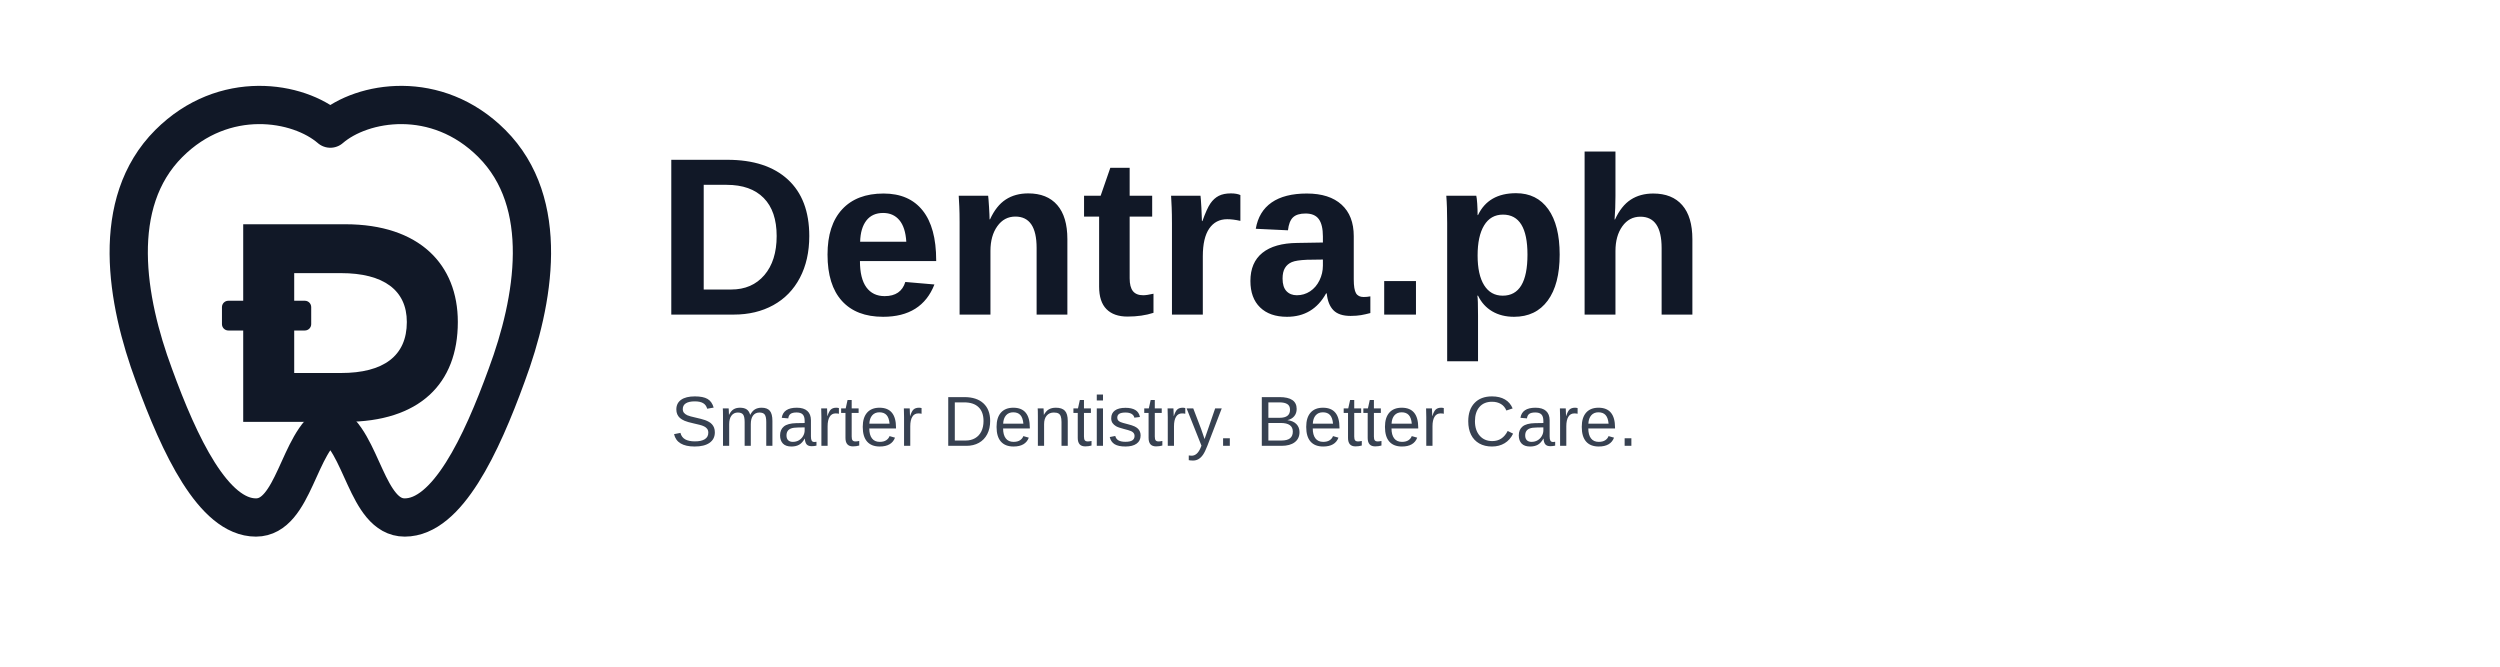
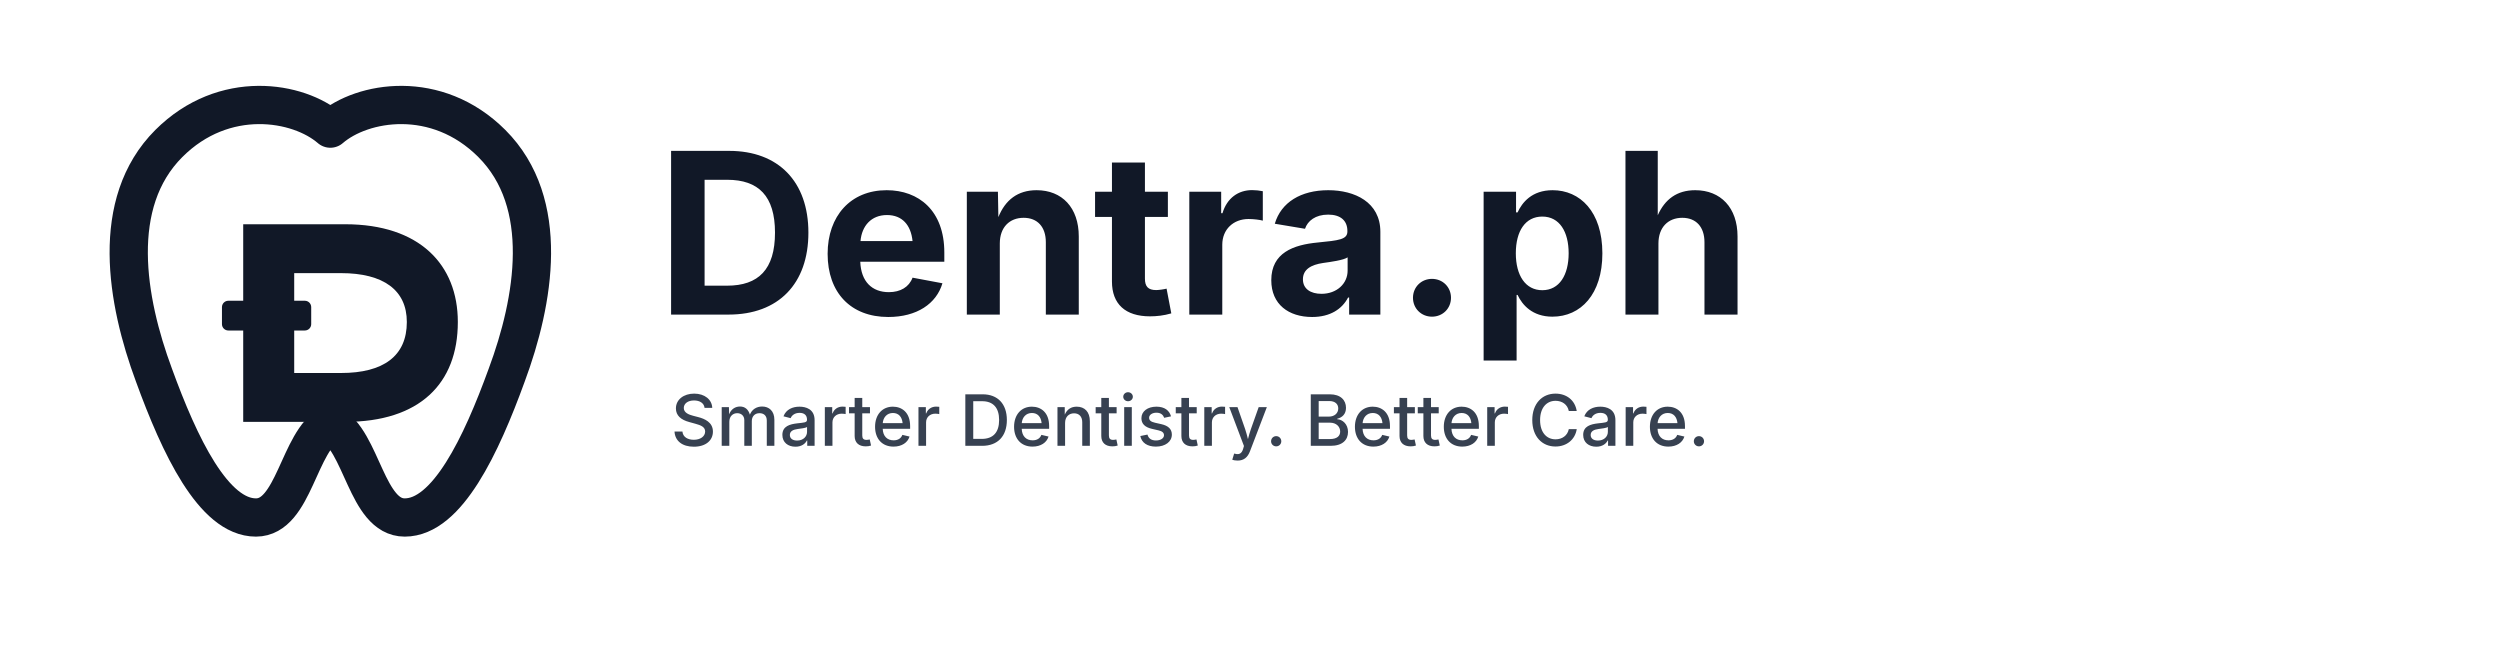
<svg xmlns="http://www.w3.org/2000/svg" width="1200" height="320" viewBox="0 0 1200 320" role="img" aria-labelledby="title">
  <g transform="translate(28,24) scale(1.02)">
    <path d="M52 44 C78 18, 113 24, 128 37 C143 24, 178 18, 204 44 C232 72, 224 118, 211 153 C199 186, 183 220, 163 220 C145 220, 143 184, 128 176 C113 184, 111 220, 93 220 C73 220, 57 186, 45 153 C32 118, 24 72, 52 44Z" fill="none" stroke="#111827" stroke-width="18" stroke-linecap="round" stroke-linejoin="round" />
    <path d="M87 82 H135 C170 82 188 101 188 128 C188 157 170 175 135 175 H87 Z              M111 105 V152 H133 C153 152 164 144 164 128 C164 113 153 105 133 105 Z" fill="#111827" fill-rule="evenodd" />
    <rect x="77" y="118" width="42" height="14" rx="3" fill="#111827" />
    <rect x="91" y="104" width="14" height="42" rx="3" fill="#111827" />
  </g>
-   <text x="315" y="151" font-family="Poppins, Arial, sans-serif" font-size="108" font-weight="700" fill="#111827">Dentra.ph</text>
-   <text x="322" y="214" font-family="Poppins, Arial, sans-serif" font-size="34" font-weight="500" fill="#374151">Smarter Dentistry. Better Care.</text>
+   <text x="315" y="151" font-family="Inter, Arial, sans-serif" font-size="108" font-weight="700" fill="#111827">Dentra.ph</text>
+   <text x="322" y="214" font-family="Inter, Arial, sans-serif" font-size="34" font-weight="500" fill="#374151">Smarter Dentistry. Better Care.</text>
</svg>
